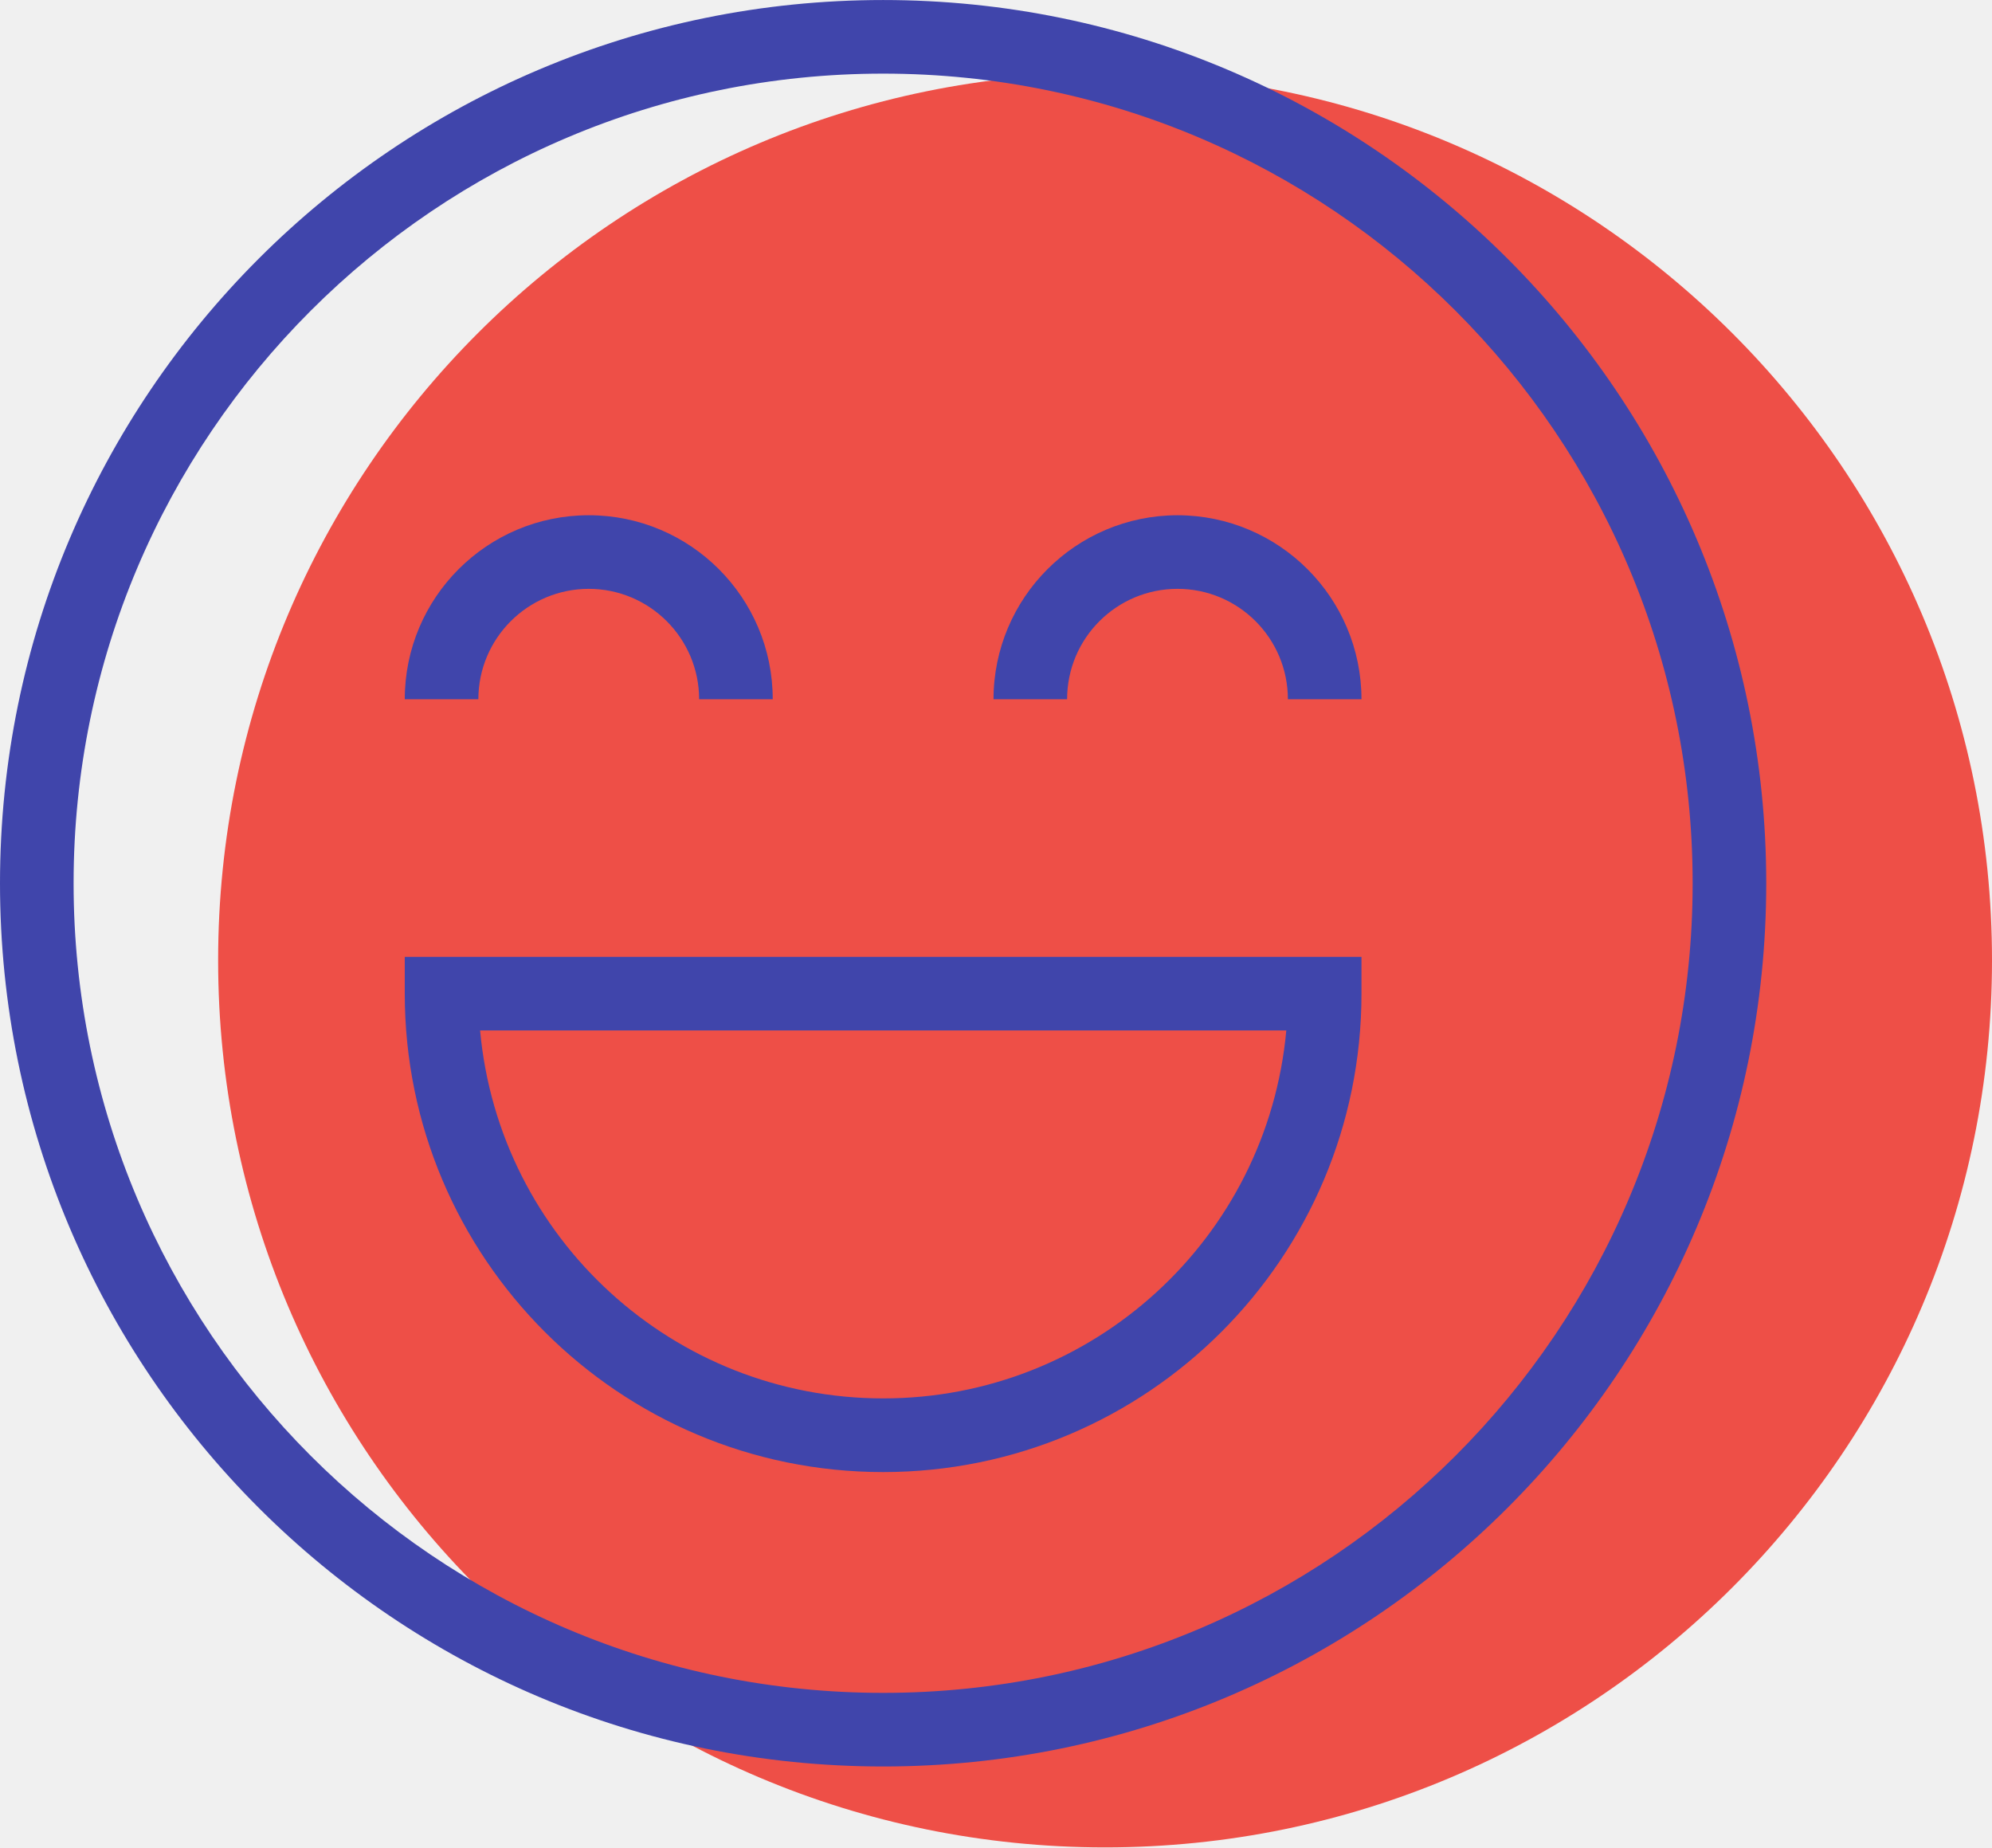
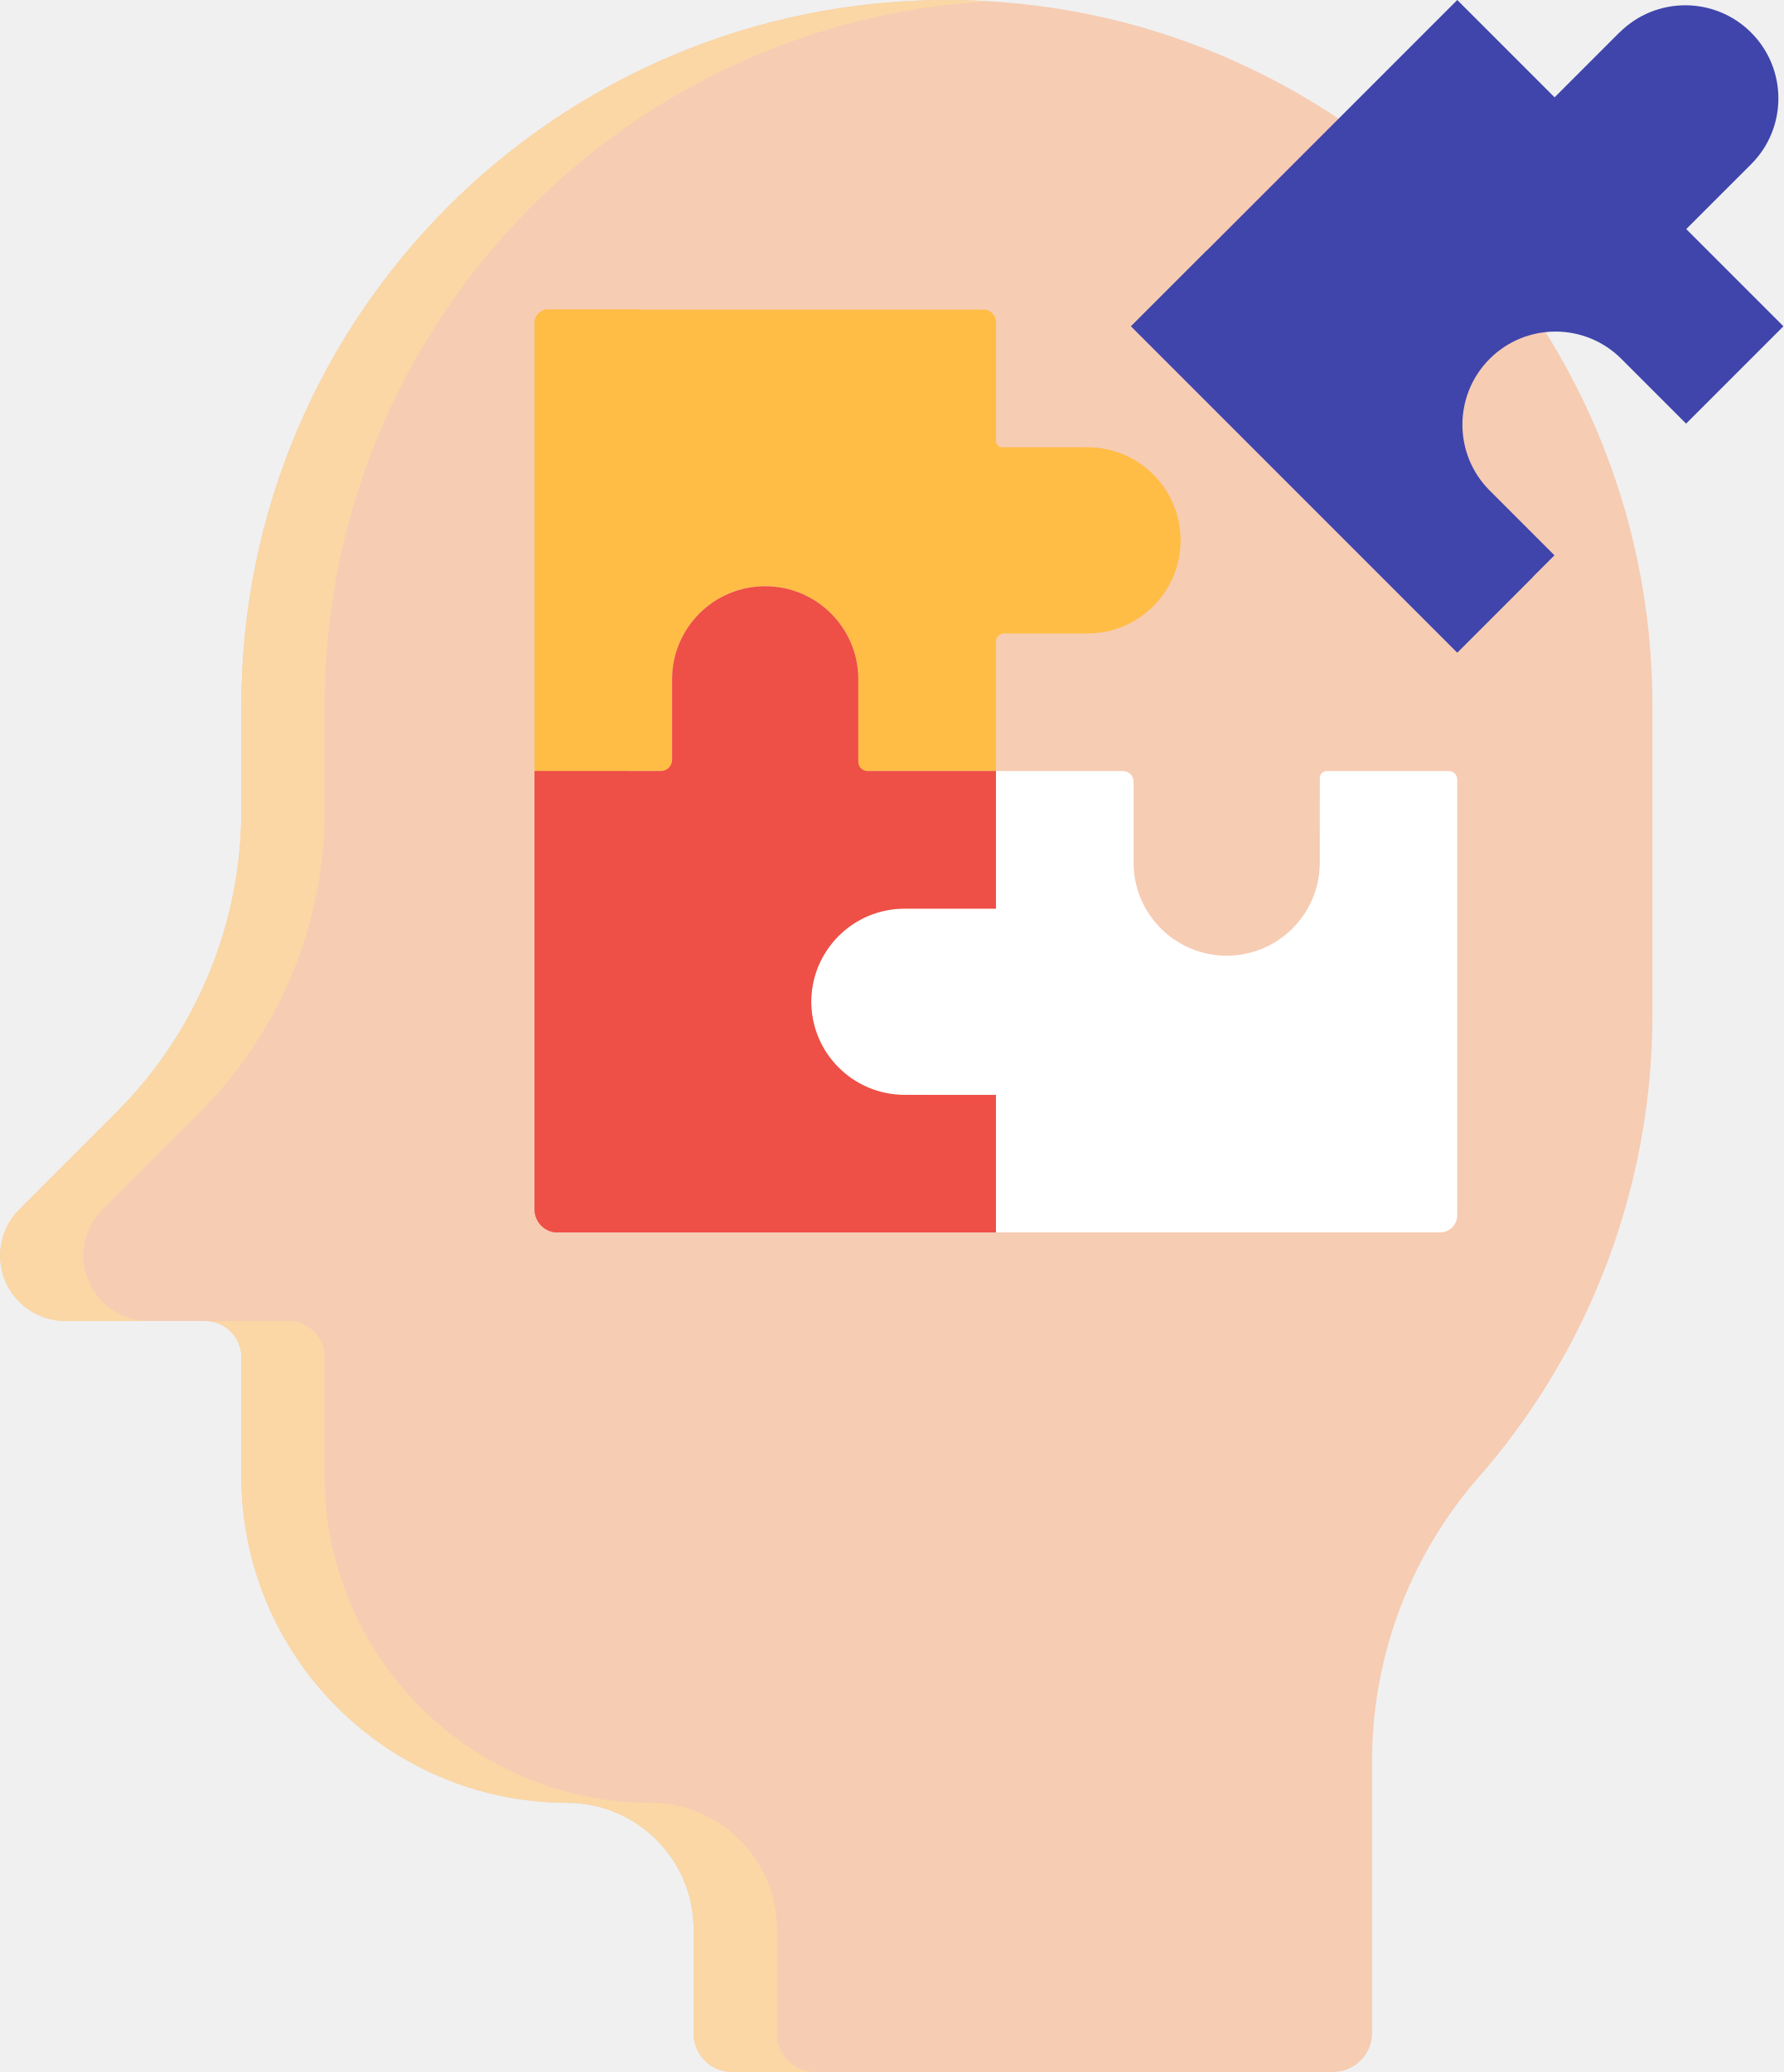
- <svg xmlns="http://www.w3.org/2000/svg" width="80.445" height="74.595" viewBox="0 0 80.445 74.595">
-   <g id="Grupo_1101065" data-name="Grupo 1101065" transform="translate(-261.119 -4756.119)">
-     <circle id="Elipse_11526" data-name="Elipse 11526" cx="35.818" cy="35.818" r="35.818" transform="translate(269.928 4759.079)" fill="#ee4f47" />
-     <g id="Grupo_1101242" data-name="Grupo 1101242" transform="translate(261.119 4755.831)">
-       <g id="_5-kind" data-name="5-kind" transform="translate(0 0.289)">
-         <path id="Trazado_912084" data-name="Trazado 912084" d="M35.664,0A35.664,35.664,0,1,0,71.328,35.664,35.664,35.664,0,0,0,35.664,0Zm0,68.356A32.692,32.692,0,1,1,68.356,35.664,32.692,32.692,0,0,1,35.664,68.356Z" fill="#4045ab" />
-         <path id="Trazado_912085" data-name="Trazado 912085" d="M11,27.486a19.318,19.318,0,1,0,38.636,0V26H11Zm35.6,1.486a16.347,16.347,0,0,1-32.558,0Z" transform="translate(5.346 12.636)" fill="#4045ab" />
-         <path id="Trazado_912086" data-name="Trazado 912086" d="M18.43,16.972a4.463,4.463,0,0,1,4.458,4.458H25.86a7.43,7.43,0,1,0-14.86,0h2.972a4.463,4.463,0,0,1,4.458-4.458Z" transform="translate(5.346 6.804)" fill="#4045ab" />
-         <path id="Trazado_912087" data-name="Trazado 912087" d="M34.43,14A7.439,7.439,0,0,0,27,21.43h2.972a4.458,4.458,0,1,1,8.916,0H41.86A7.439,7.439,0,0,0,34.43,14Z" transform="translate(13.122 6.804)" fill="#4045ab" />
-       </g>
+ <svg xmlns="http://www.w3.org/2000/svg" width="82.957" height="96.358" viewBox="0 0 82.957 96.358">
+   <g id="Grupo_1103038" data-name="Grupo 1103038" transform="translate(-35.604)">
+     <path id="Trazado_913163" data-name="Trazado 913163" d="M79.65,0A32.82,32.82,0,0,0,46.83,32.82V37.7a19.842,19.842,0,0,1-5.811,14.03L36.5,56.247a3.038,3.038,0,0,0,2.148,5.186h6.5a1.683,1.683,0,0,1,1.683,1.683v5.575A15.193,15.193,0,0,0,61.977,83.84a5.891,5.891,0,0,1,5.891,5.891V94.57a1.788,1.788,0,0,0,1.788,1.788H97.612a1.815,1.815,0,0,0,1.815-1.815V82.133a20.057,20.057,0,0,1,4.841-13.3,32.686,32.686,0,0,0,8.2-21.7V32.821A32.82,32.82,0,0,0,79.65,0Z" fill="#f6ccb3" />
+     <g id="Grupo_1103036" data-name="Grupo 1103036" transform="translate(35.604 0.001)">
+       <path id="Trazado_913164" data-name="Trazado 913164" d="M40.378,56.253,44.9,51.734A19.841,19.841,0,0,0,50.708,37.7V32.826A32.821,32.821,0,0,1,81.59.064,32.818,32.818,0,0,0,46.831,32.826V37.7a19.842,19.842,0,0,1-5.811,14.03L36.5,56.253a3.038,3.038,0,0,0,2.148,5.186h3.878A3.038,3.038,0,0,1,40.378,56.253Z" transform="translate(-35.605 -0.007)" fill="#fad7a5" />
+       <path id="Trazado_913165" data-name="Trazado 913165" d="M112.91,359.564v-4.839a5.891,5.891,0,0,0-5.891-5.891,15.193,15.193,0,0,1-15.148-15.148v-5.575a1.683,1.683,0,0,0-1.683-1.683H86.31a1.683,1.683,0,0,1,1.683,1.683v5.575a15.193,15.193,0,0,0,15.148,15.148,5.891,5.891,0,0,1,5.891,5.891v4.839a1.789,1.789,0,0,0,1.788,1.788H114.7A1.788,1.788,0,0,1,112.91,359.564Z" transform="translate(-76.767 -264.996)" fill="#fad7a5" />
    </g>
+     <path id="Trazado_913166" data-name="Trazado 913166" d="M193.47,82.894H189.5a.29.29,0,0,1-.289-.289V77.076a.585.585,0,0,0-.585-.585H168.361a.61.61,0,0,0-.61.61V97.948h6.394V93.687a4.33,4.33,0,1,1,8.661,0v4.261h6.4V91.936a.382.382,0,0,1,.382-.382h3.879a4.33,4.33,0,1,0,0-8.66Z" transform="translate(-107.277 -62.095)" fill="#ffbd45" />
+     <path id="Trazado_913167" data-name="Trazado 913167" d="M337.871,1.514l-3.013,3.013L330.331,0,315.158,15.173l15.173,15.173,4.521-4.521-3.013-3.013a4.33,4.33,0,0,1,6.124-6.124l3.013,3.013,4.527-4.527-4.521-4.521L344,7.638a4.33,4.33,0,0,0-6.124-6.124Z" transform="translate(-226.942)" fill="#4045ab" />
+     <rect id="Rectángulo_404227" data-name="Rectángulo 404227" width="4.97" height="21.456" transform="translate(106.902 26.831) rotate(135)" fill="#4045ab" />
+     <path id="Trazado_913168" data-name="Trazado 913168" d="M259.767,194.766a4.33,4.33,0,1,1-8.661,0V191a.491.491,0,0,0-.49-.49H244.7v6.4h-4.261a4.343,4.343,0,0,0-4.33,4.33h0a4.343,4.343,0,0,0,4.33,4.33H244.7v6.394h20.662a.8.8,0,0,0,.8-.8V190.9a.392.392,0,0,0-.391-.391h-5.681a.322.322,0,0,0-.321.321Z" transform="translate(-162.773 -154.652)" fill="#fff" />
+     <path id="Trazado_913169" data-name="Trazado 913169" d="M184.947,168.508a4.343,4.343,0,0,1-4.33-4.33h0a4.343,4.343,0,0,1,4.33-4.33h4.261v-6.4h-5.984a.419.419,0,0,1-.419-.419v-3.843a4.33,4.33,0,1,0-8.661,0v3.743a.518.518,0,0,1-.518.518h-5.876v20.395a1.063,1.063,0,0,0,1.063,1.063h20.395v-6.394Z" transform="translate(-107.277 -117.592)" fill="#ee4f47" />
+     <g id="Grupo_1103037" data-name="Grupo 1103037" transform="translate(60.474 35.853)">
+       <path id="Trazado_913170" data-name="Trazado 913170" d="M203.3,190.505h0Z" transform="translate(-193.095 -190.505)" fill="#ee4f47" />
+       <path id="Trazado_913171" data-name="Trazado 913171" d="M172.08,210.9V190.505h-4.33V210.9a1.063,1.063,0,0,0,1.063,1.063h4.33A1.063,1.063,0,0,1,172.08,210.9Z" transform="translate(-167.75 -190.505)" fill="#ee4f47" />
+     </g>
+     <path id="Trazado_913172" data-name="Trazado 913172" d="M172.08,77.1a.61.61,0,0,1,.61-.61h-4.33a.61.61,0,0,0-.61.61V97.949h4.33Z" transform="translate(-107.276 -62.096)" fill="#ffbd45" />
  </g>
</svg>
